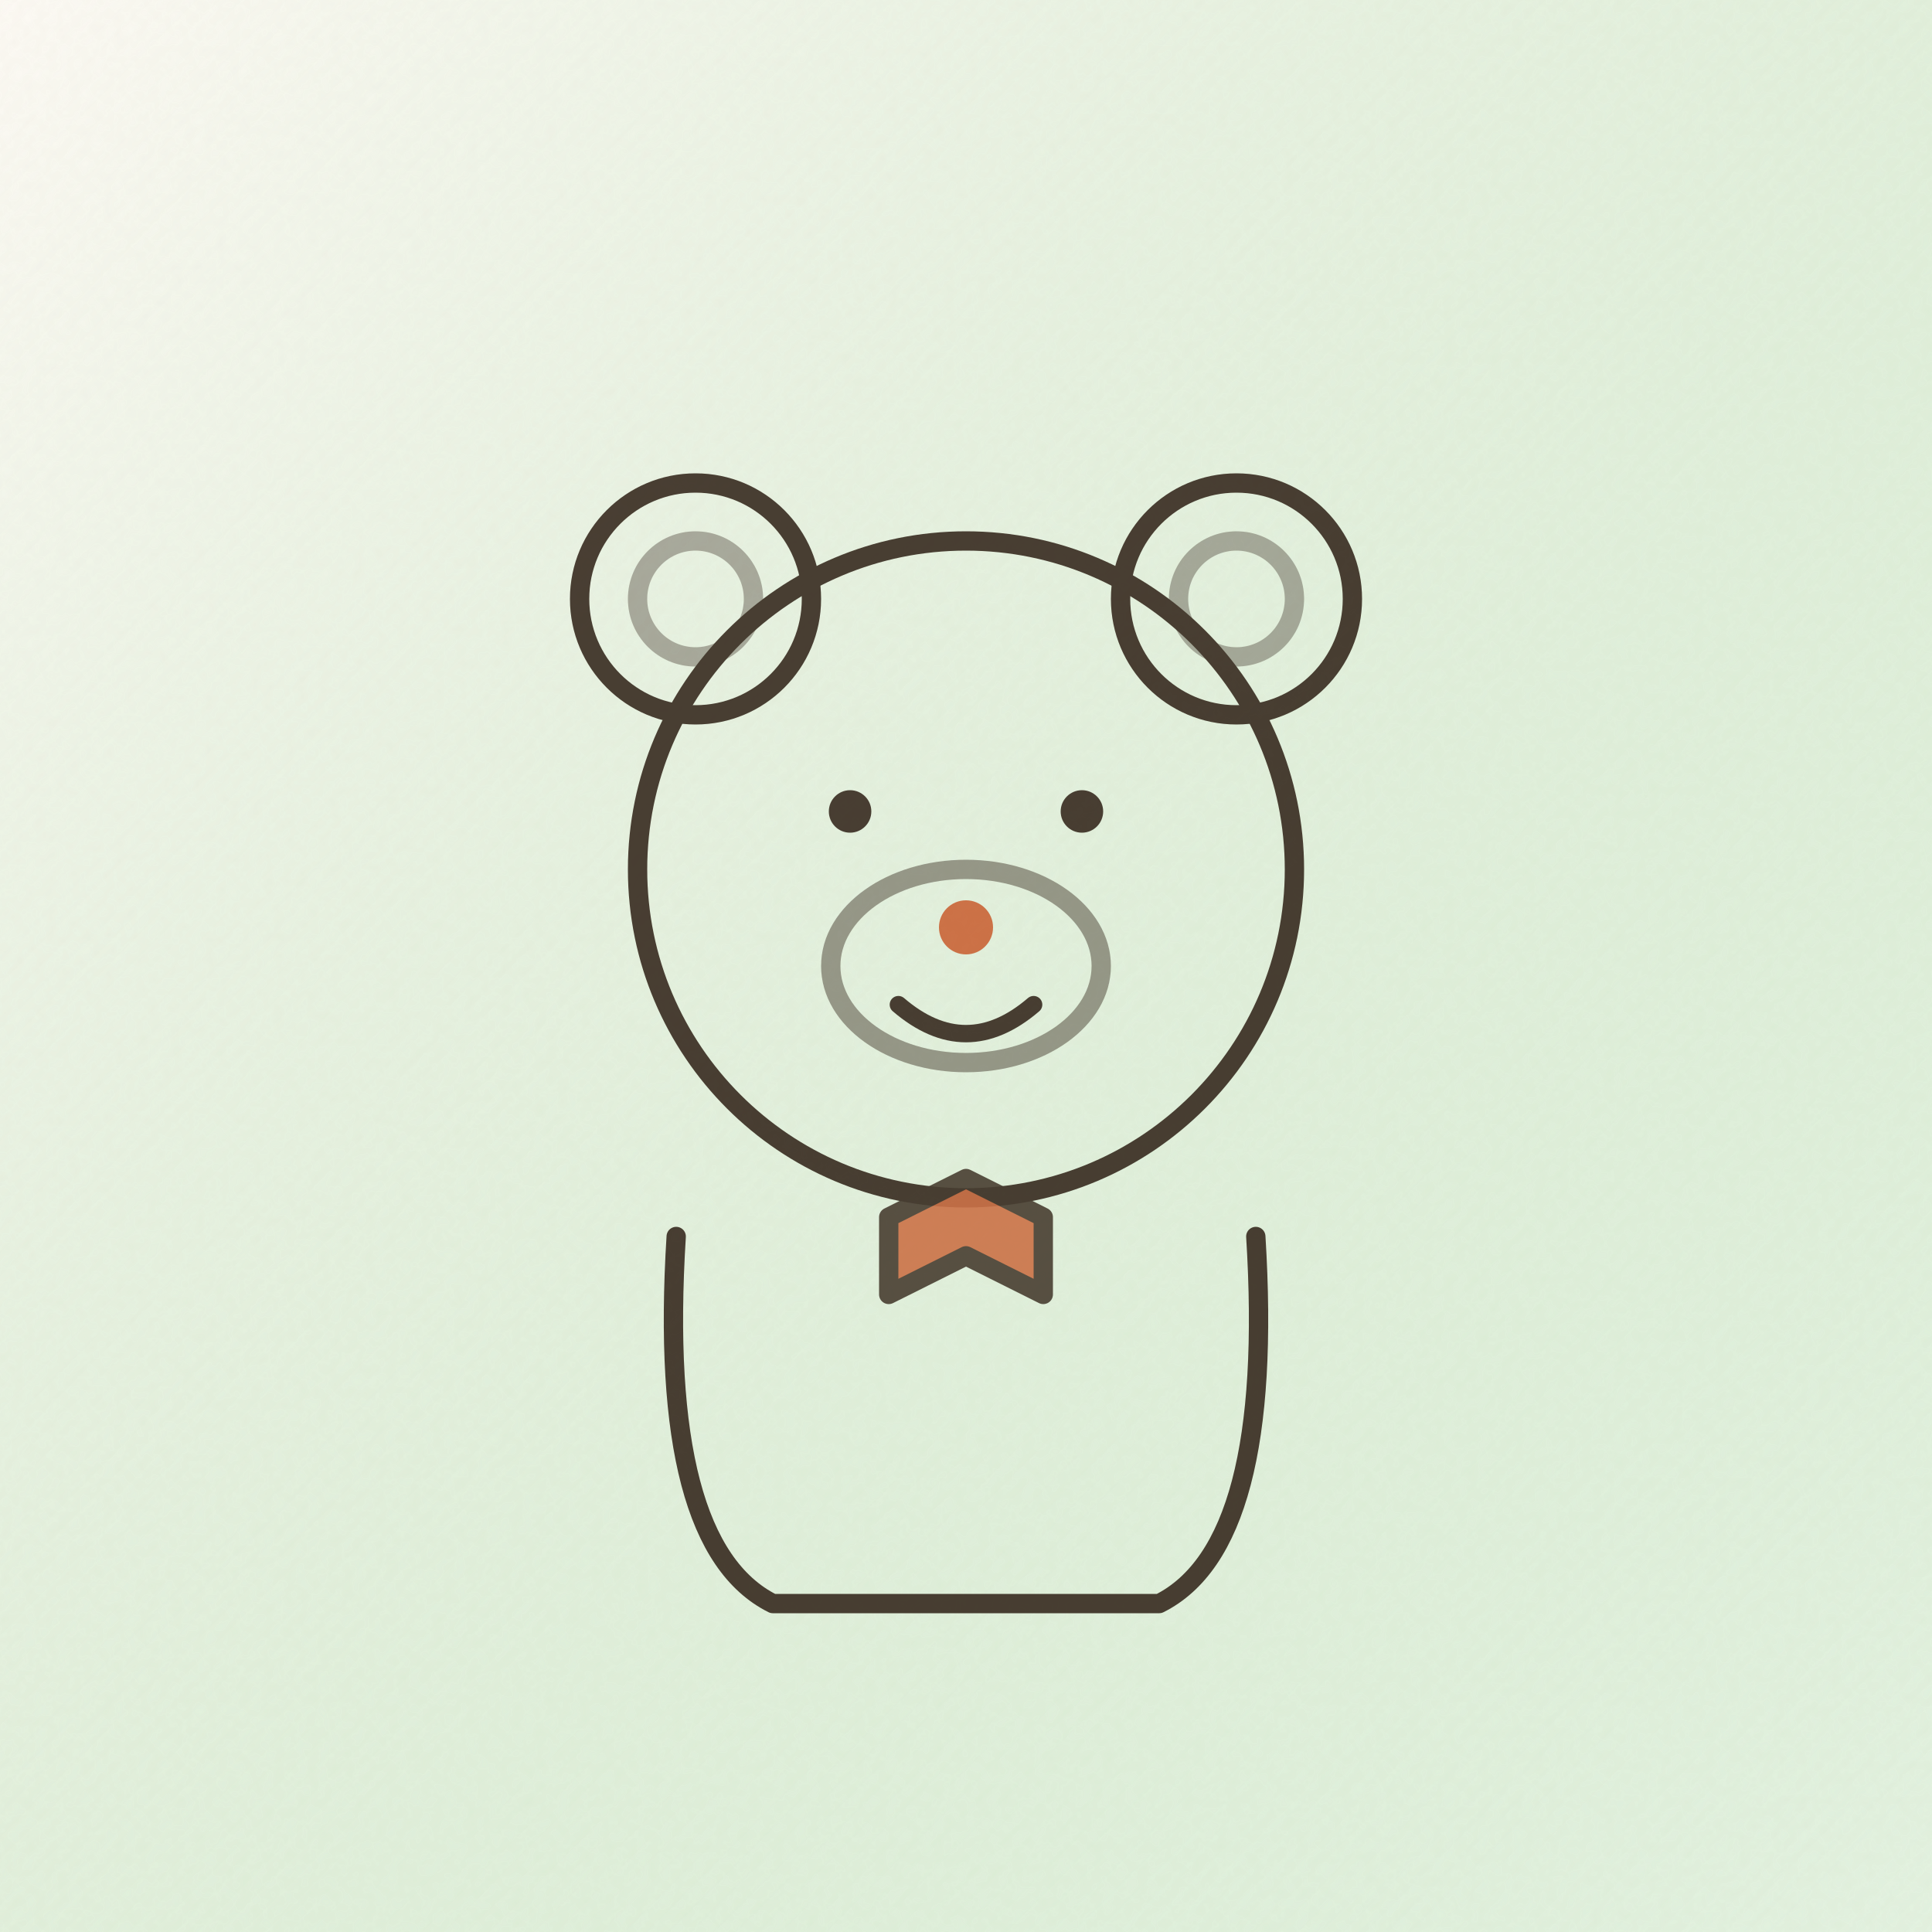
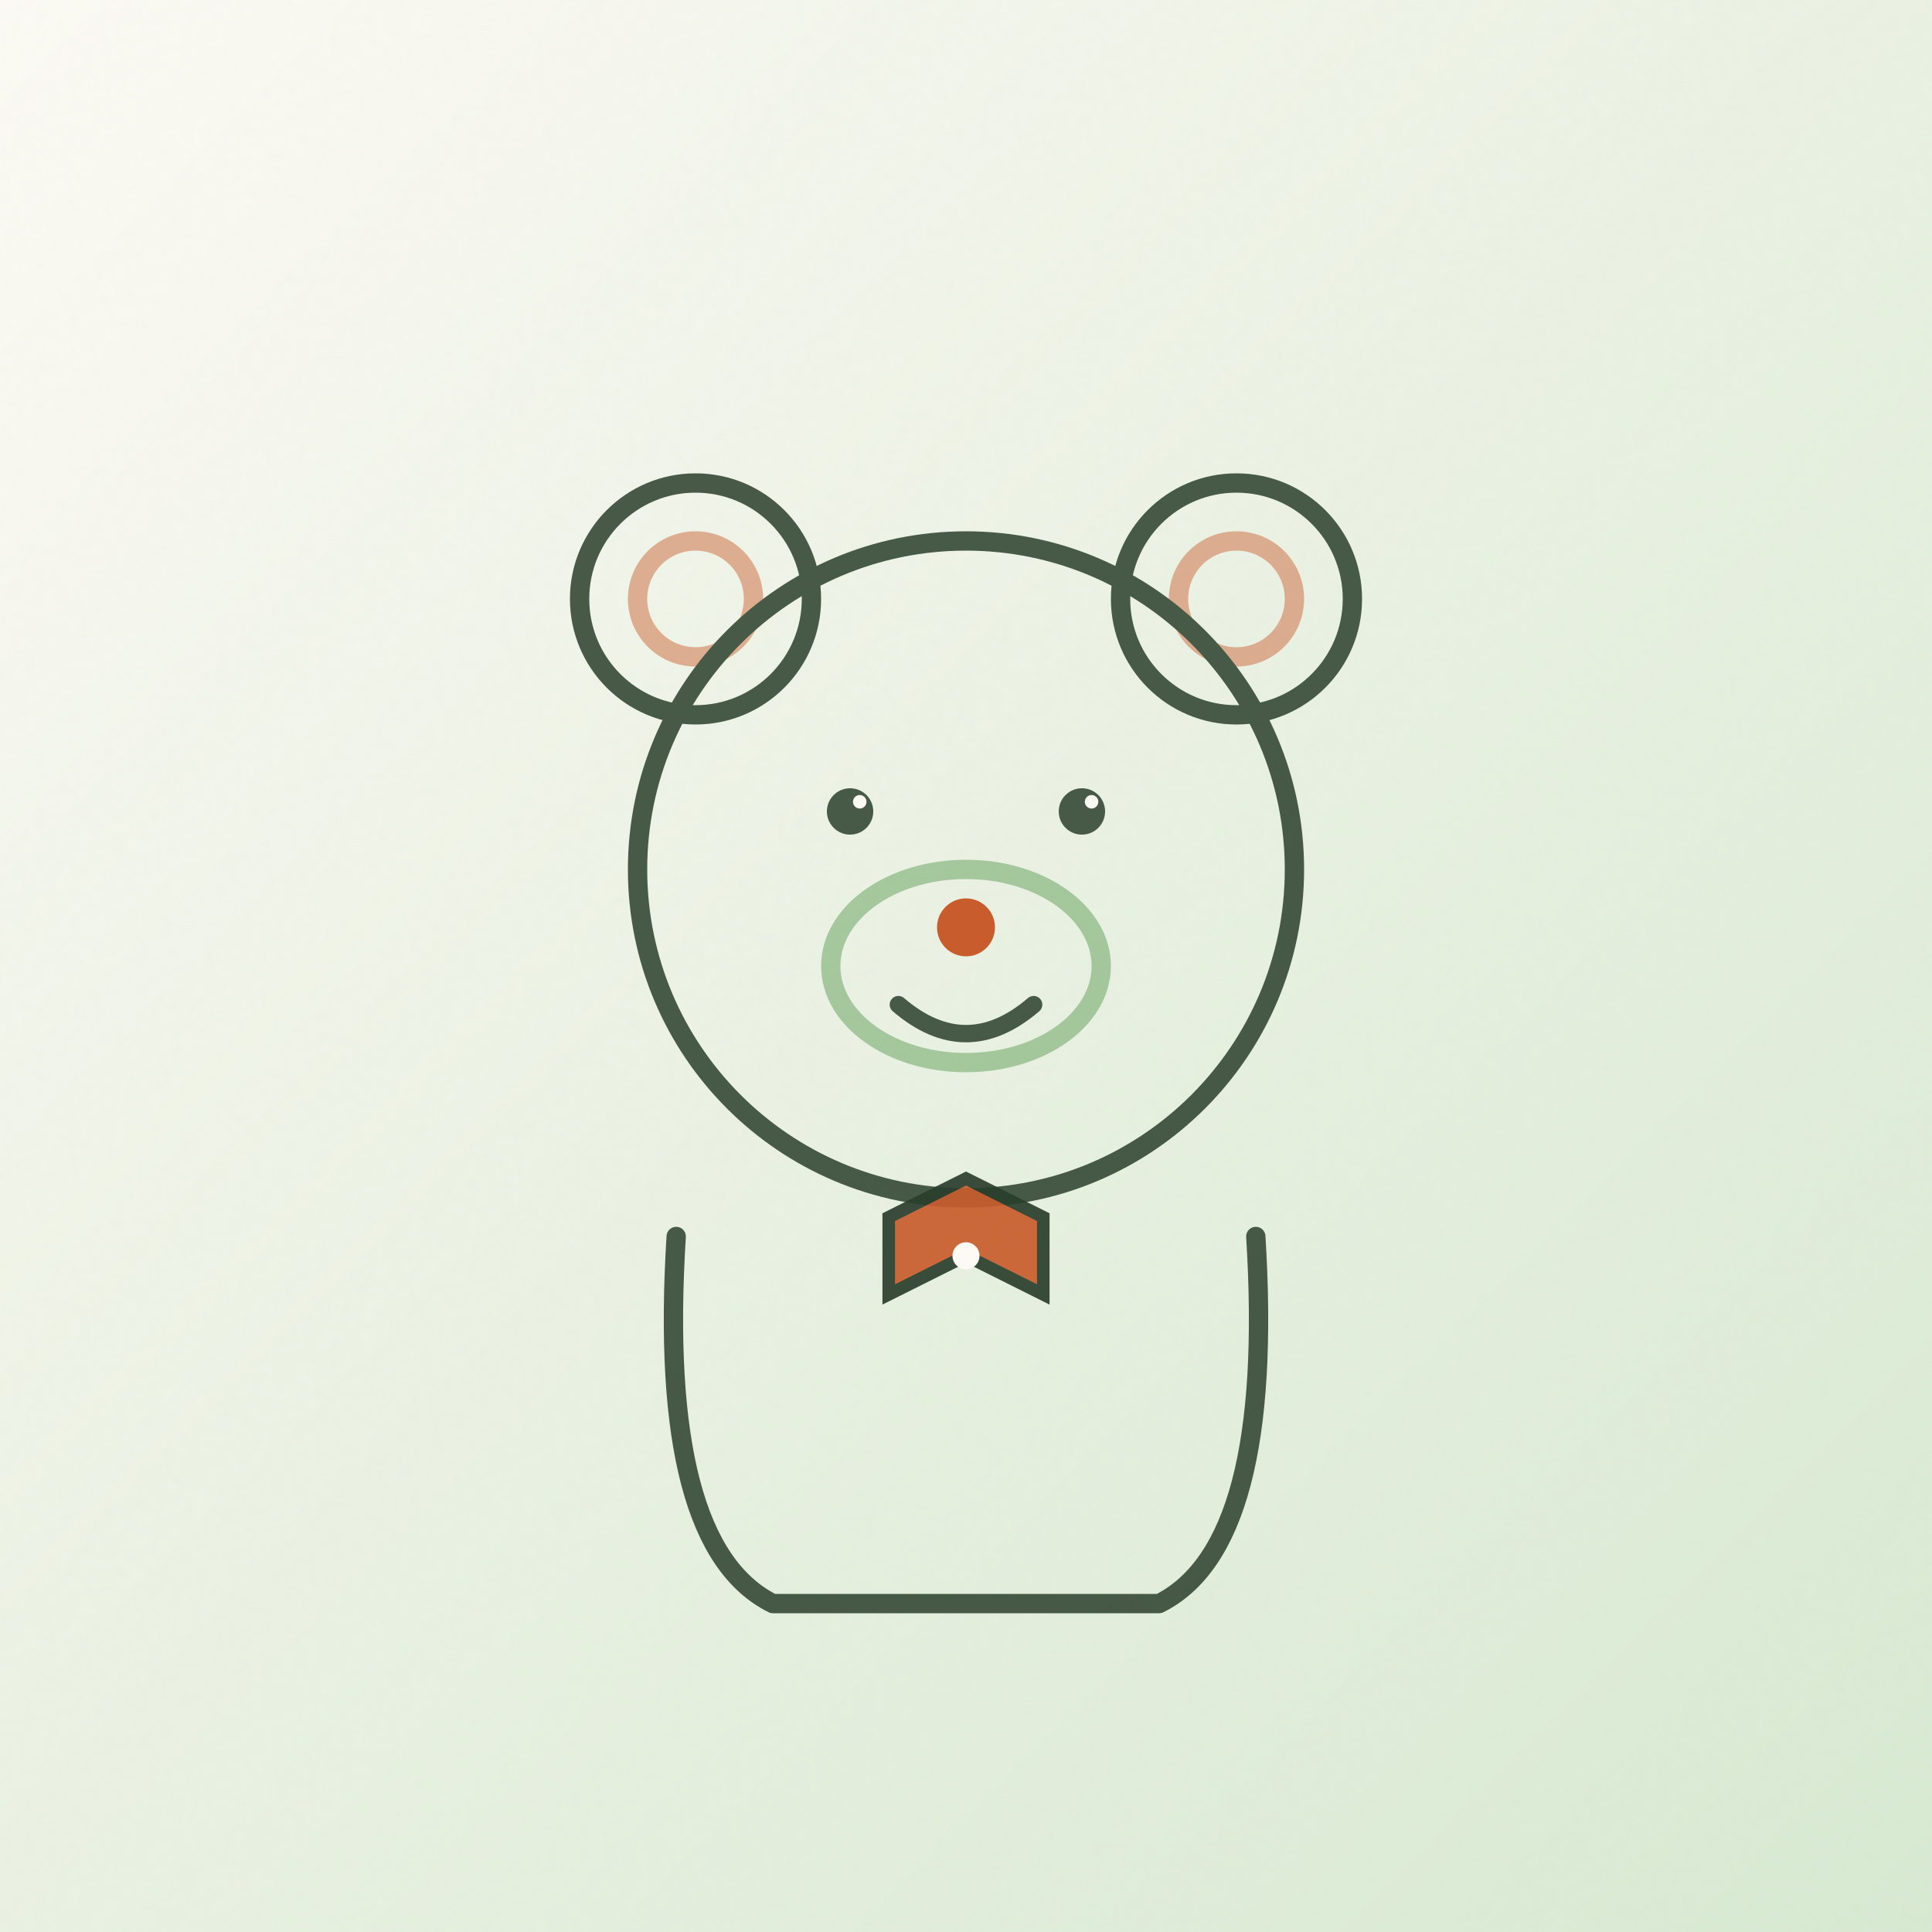
<svg xmlns="http://www.w3.org/2000/svg" viewBox="0 0 200 200" fill="none">
  <defs>
    <linearGradient id="gEnfant" x1="0" y1="0" x2="1" y2="1">
      <stop offset="0%" stop-color="#FDFAF5" />
-       <stop offset="100%" stop-color="#A8D8A0" stop-opacity="0.32" />
+       <stop offset="100%" stop-color="#D8EAD2" />
    </linearGradient>
    <filter id="grainEnfant" x="0" y="0" width="100%" height="100%">
      <feTurbulence type="fractalNoise" baseFrequency="0.85" numOctaves="2" />
-       <feColorMatrix values="0 0 0 0 0.4  0 0 0 0 0.3  0 0 0 0 0.2  0 0 0 0.08 0" />
+       <feColorMatrix values="0 0 0 0 0.3  0 0 0 0 0.35  0 0 0 0 0.25  0 0 0 0.06 0" />
    </filter>
  </defs>
  <rect width="200" height="200" fill="url(#gEnfant)" />
-   <rect width="200" height="200" filter="url(#grainEnfant)" opacity="0.6" />
-   <g stroke="#2D1F14" stroke-width="2" fill="none" stroke-linecap="round" stroke-linejoin="round" opacity="0.85">
+   <rect width="200" height="200" filter="url(#grainEnfant)" opacity="0.5" />
+   <g stroke="#2A3E2C" stroke-width="2" fill="none" stroke-linecap="round" stroke-linejoin="round" opacity="0.85">
    <circle cx="72" cy="62" r="12" />
-     <circle cx="72" cy="62" r="6" opacity="0.4" />
+     <circle cx="72" cy="62" r="6" stroke="#C85C2D" opacity="0.55" />
    <circle cx="128" cy="62" r="12" />
-     <circle cx="128" cy="62" r="6" opacity="0.4" />
+     <circle cx="128" cy="62" r="6" stroke="#C85C2D" opacity="0.55" />
    <circle cx="100" cy="90" r="34" />
-     <ellipse cx="100" cy="100" rx="14" ry="10" opacity="0.5" />
-     <circle cx="88" cy="84" r="2.2" fill="#2D1F14" stroke="none" />
-     <circle cx="112" cy="84" r="2.2" fill="#2D1F14" stroke="none" />
-     <circle cx="100" cy="96" r="2.8" fill="#C85C2D" stroke="none" />
+     <ellipse cx="100" cy="100" rx="14" ry="10" stroke="#4A9040" opacity="0.5" />
+     <circle cx="88" cy="84" r="2.4" fill="#2A3E2C" stroke="none" />
+     <circle cx="112" cy="84" r="2.4" fill="#2A3E2C" stroke="none" />
+     <circle cx="89" cy="83" r="0.7" fill="#FDFAF5" stroke="none" />
+     <circle cx="113" cy="83" r="0.7" fill="#FDFAF5" stroke="none" />
    <path d="M 93 104 Q 100 110 107 104" stroke-width="1.8" />
    <path d="M 70 128 Q 68 160 80 166 L 120 166 Q 132 160 130 128" />
-     <path d="M 92 126 L 100 122 L 108 126 L 108 134 L 100 130 L 92 134 Z" fill="#C85C2D" stroke="#2D1F14" opacity="0.9" />
  </g>
+   <circle cx="100" cy="96" r="3" fill="#C85C2D" />
+   <path d="M 92 126 L 100 122 L 108 126 L 108 134 L 100 130 L 92 134 Z" fill="#C85C2D" stroke="#2A3E2C" stroke-width="1.3" opacity="0.92" />
+   <circle cx="100" cy="130" r="1.4" fill="#FDFAF5" />
</svg>
